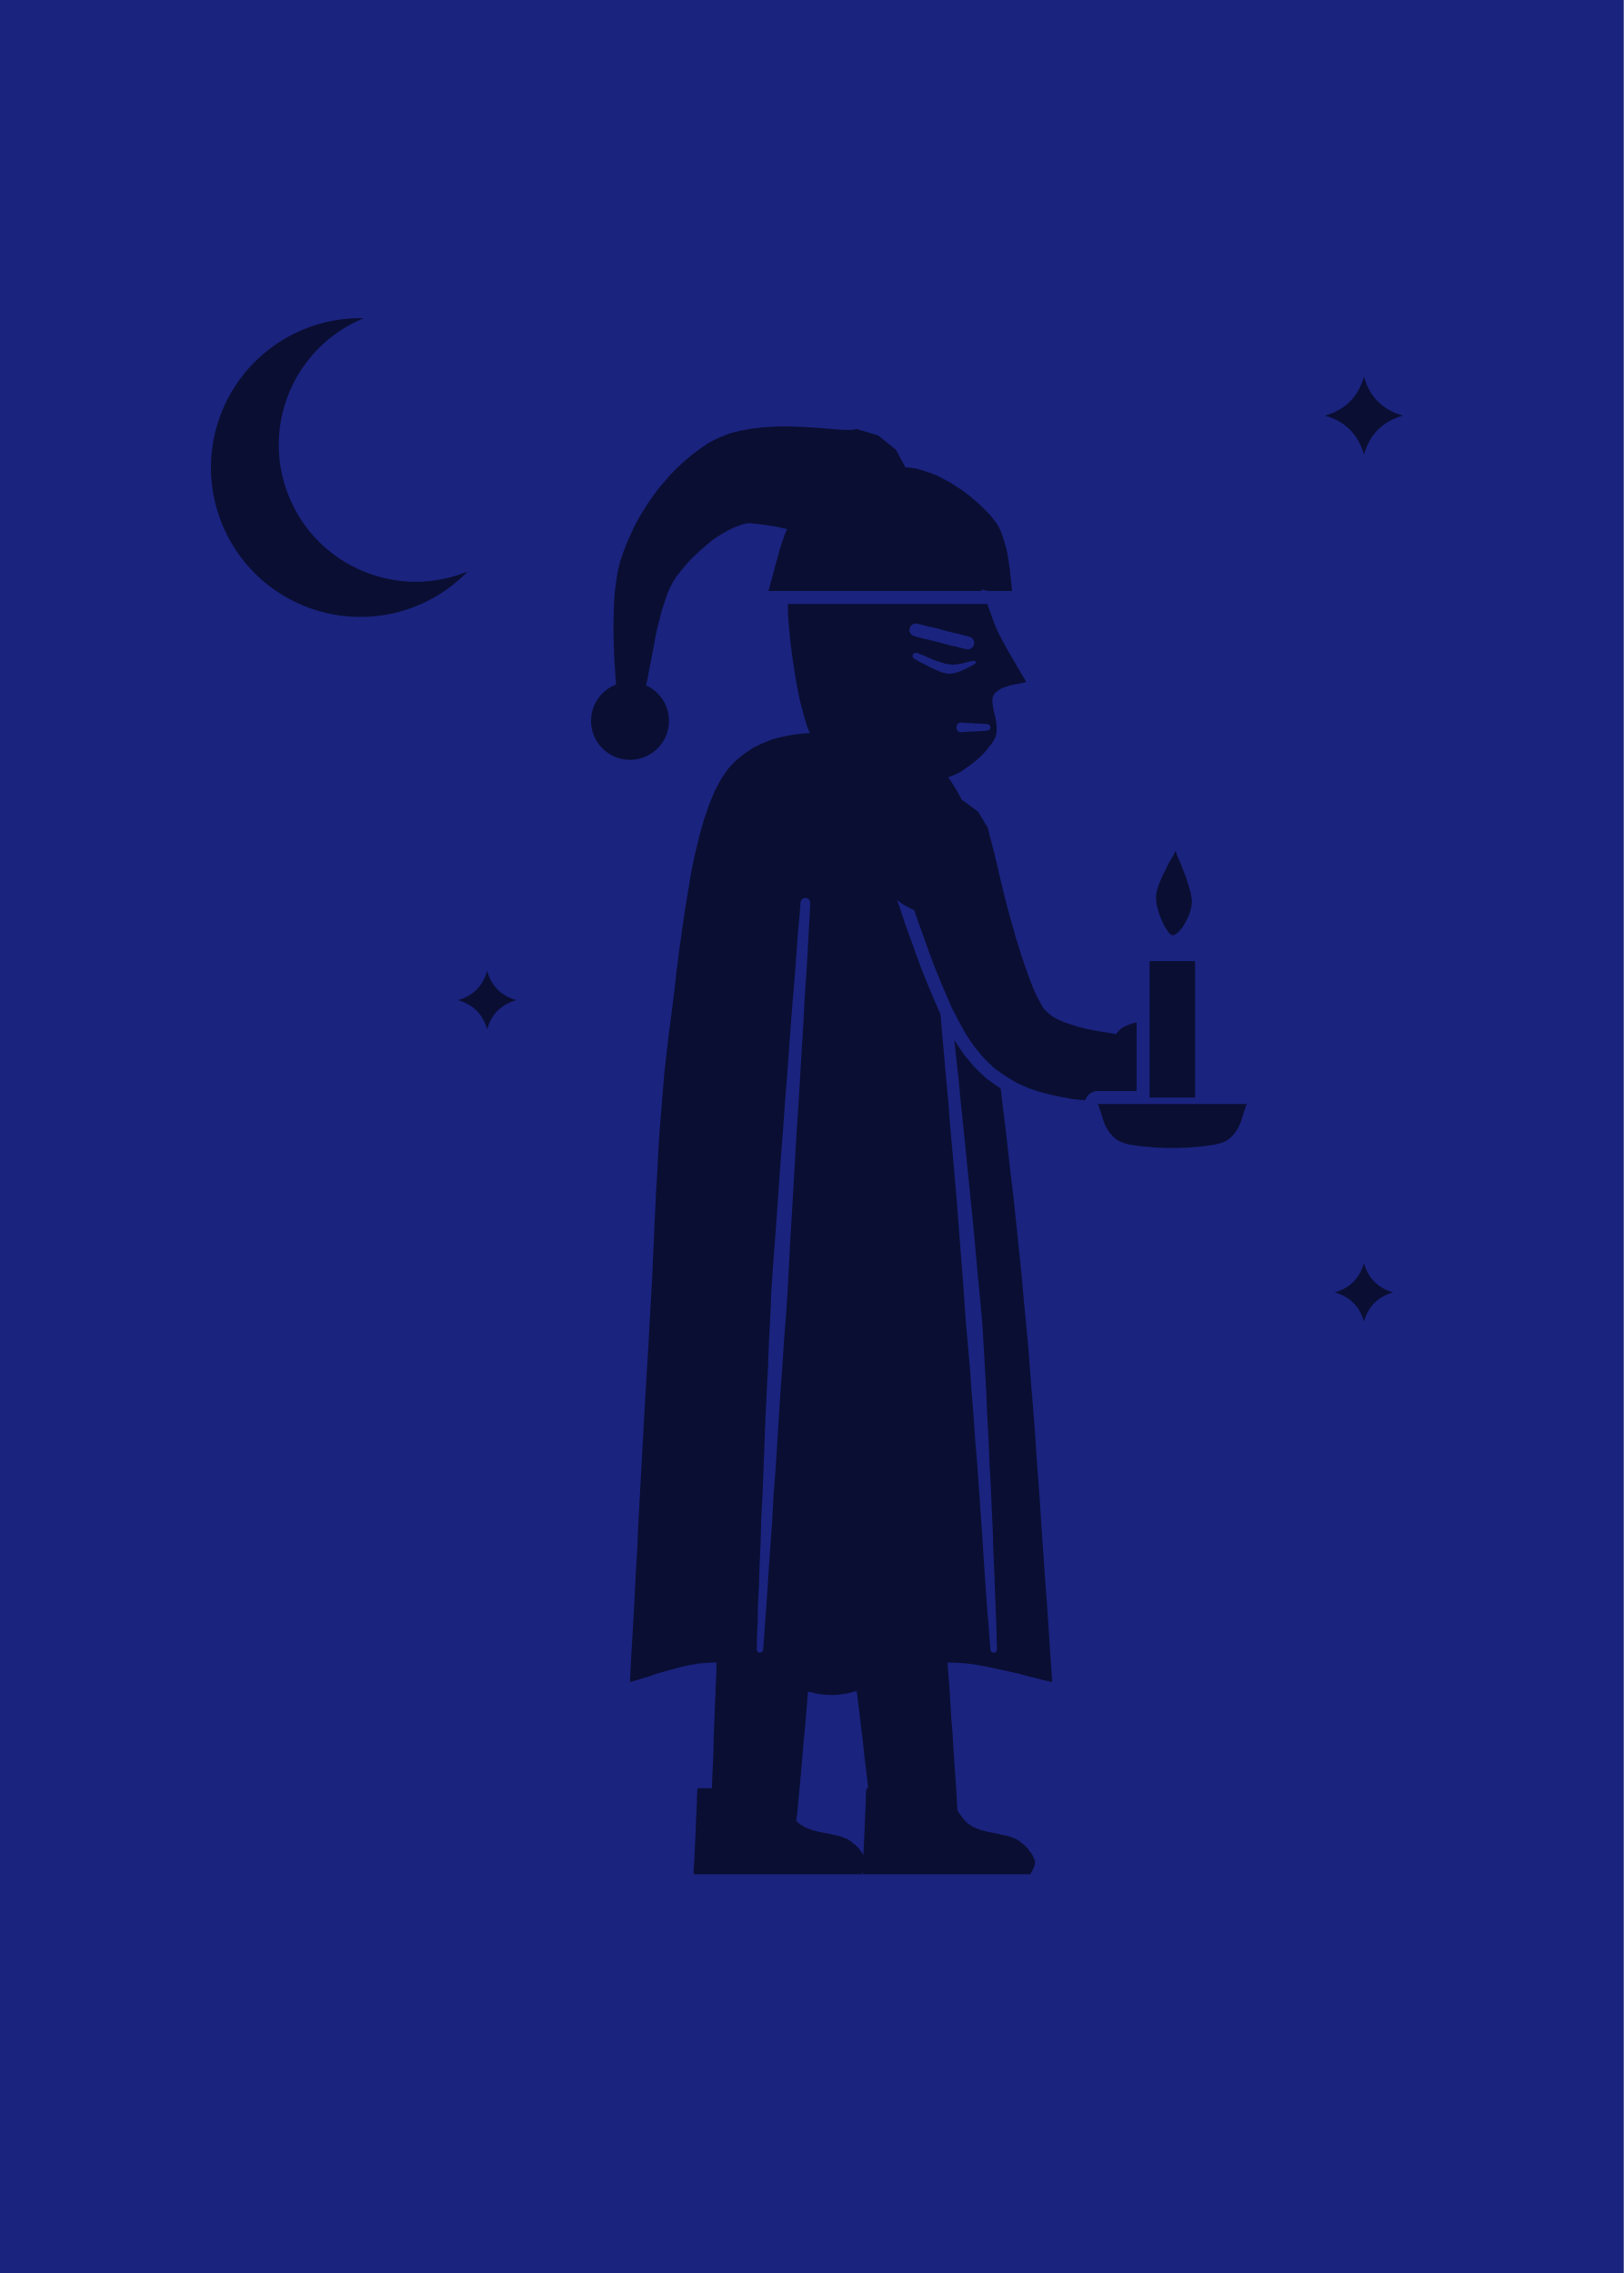
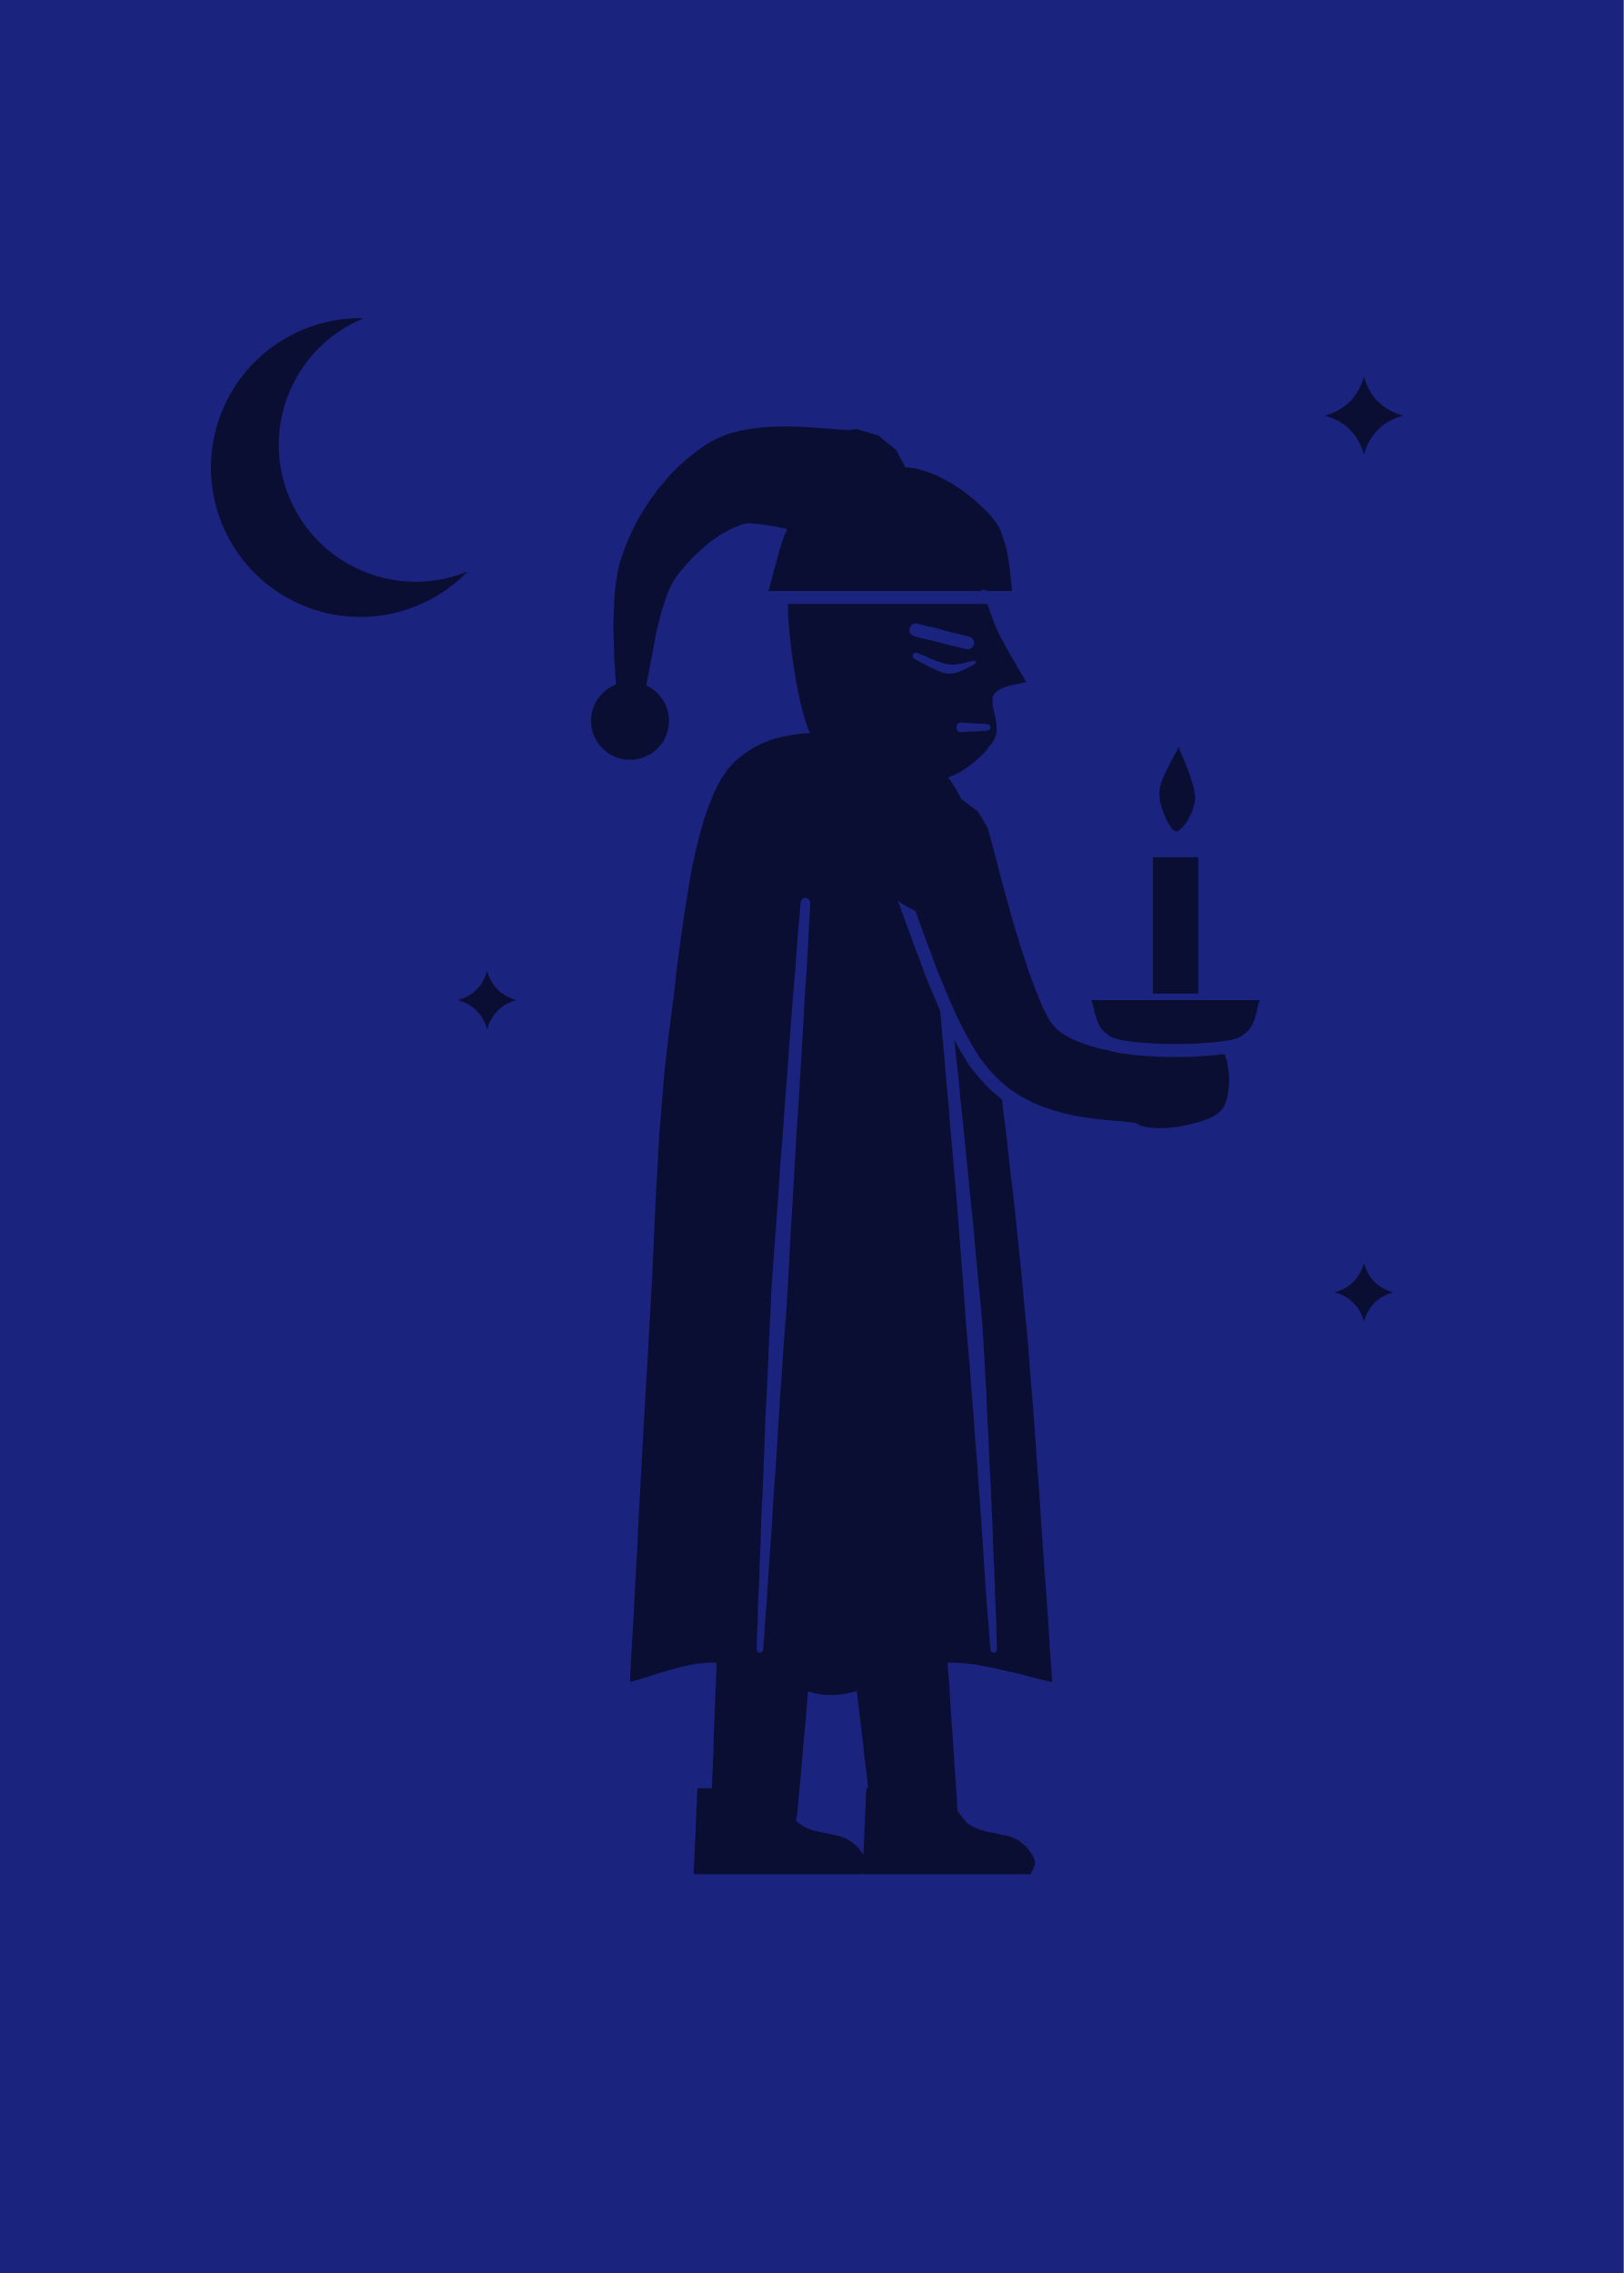
<svg xmlns="http://www.w3.org/2000/svg" viewBox="0 0 500 700">
  <rect width="500" height="700" fill="#1a237e" />
  <g transform="translate(0 -22)">
    <path d="M112 120a46 46 0 1 0 32 78a37 37 0 1 1 -32 -78z" fill="#0a0e32" />
    <path d="M420 138Q422.64 147.36 432 150Q422.64 152.64 420 162Q417.36 152.64 408 150Q417.36 147.36 420 138Z" fill="#0a0e32" />
    <path d="M150 321Q151.98 328.02 159 330Q151.98 331.98 150 339Q148.02 331.98 141 330Q148.02 328.02 150 321Z" fill="#0a0e32" />
    <path d="M420 411Q421.98 418.02 429 420Q421.98 421.98 420 429Q418.02 421.98 411 420Q418.02 418.02 420 411Z" fill="#0a0e32" />
    <path d="M220.2 277.5L219.9 280L219.5 282.9L218.9 286.3L218.3 290.2L217.6 294.5L216.8 299L216 303.9L215.2 308.9L214.4 314L213.6 319.2L212.8 324.4L212.1 329.6L211.4 334.7L210.9 339.6L210.4 344.4L210.1 348.9L209.8 353.3L209.7 357.8L209.6 362.4L209.7 366.9L209.7 371.5L209.9 375.9L210 380.3L210.3 384.6L210.5 388.7L210.7 392.7L211 396.4L211.2 399.8L211.5 403L211.7 405.7L211.9 408.1L212 410.1L212.8 413.9L215 417.1L218.3 419.3L222.1 420L225.9 419.2L229.1 417L231.3 413.7L232 409.9L232.1 407.7L232.2 405.2L232.2 402.3L232.2 399.1L232.2 395.6L232.2 392L232.2 388.1L232.2 384.1L232.3 380L232.4 375.8L232.5 371.5L232.7 367.3L232.9 363.1L233.2 359L233.5 354.9L233.9 351.1L234.5 347.2L235.2 342.9L235.9 338.3L236.8 333.5L237.7 328.6L238.7 323.6L239.7 318.6L240.8 313.6L241.8 308.8L242.9 304.1L243.9 299.6L244.8 295.4L245.7 291.5L246.5 288.1L247.2 285L247.8 282.5L247.7 277L245.5 272L241.6 268.2L236.5 266.2L231 266.3L226 268.5L222.2 272.4Z" fill="#0a0e32" />
    <path d="M210 404L210.8 403.1L211.9 402.3L213.3 401.7L214.9 401.1L216.7 400.7L218.6 400.3L220.5 400.1L222.5 400L224.4 400L226.3 400.2L228 400.4L229.6 400.8L230.9 401.4L232 402L232.9 402.9L233.7 404L234.5 405.5L235.2 407.1L235.8 408.8L236.3 410.7L236.8 412.6L237 414.6L237.2 416.5L237.3 418.3L237.2 420L237 421.6L236.6 422.9L236 424L235.2 424.9L234.1 425.8L232.7 426.6L231.1 427.3L229.3 427.9L227.4 428.4L225.5 428.9L223.5 429.2L221.6 429.4L219.7 429.4L218 429.3L216.4 429.1L215.1 428.6L214 428L213.1 427.1L212.3 425.8L211.5 424.3L210.8 422.5L210.2 420.6L209.7 418.5L209.3 416.4L209 414.2L208.8 412.1L208.7 410.1L208.8 408.2L209 406.5L209.4 405.1Z" fill="#0a0e32" />
    <path d="M221 519.1L221 521.4L220.9 524.5L220.8 528L220.7 532.1L220.6 536.5L220.4 541.2L220.2 546.1L220 551.1L219.8 556.1L219.7 561L219.5 565.7L219.3 570.2L219.2 574.2L219.1 577.8L219 580.8L219 583.2L219.7 588.2L222.3 592.6L226.3 595.7L231.2 597L236.2 596.3L240.6 593.7L243.7 589.7L245 584.8L245.2 582.5L245.6 579.5L245.9 575.9L246.3 571.8L246.7 567.4L247.1 562.7L247.5 557.8L248 552.9L248.4 547.9L248.8 543L249.3 538.3L249.7 533.9L250 529.9L250.4 526.3L250.7 523.3L251 520.9L250.2 515.1L247.2 510.1L242.6 506.5L236.9 505L231.1 505.8L226.1 508.8L222.5 513.4Z" fill="#0a0e32" />
    <path d="M214.8 572.7L215.7 572.7L216.8 572.7L218.2 572.7L219.7 572.7L221.4 572.6L223.2 572.6L225 572.6L226.9 572.7L228.7 572.7L230.6 572.8L232.3 573L233.9 573.2L235.3 573.5L236.6 573.9L237.7 574.3L238.7 574.9L239.5 575.6L240.3 576.3L241 577.1L241.7 578L242.3 578.8L242.9 579.7L243.5 580.6L244.1 581.4L244.7 582.2L245.4 583L246.1 583.6L247 584.2L247.8 584.7L248.8 585.1L249.8 585.5L250.9 585.8L252 586.1L253 586.3L254.1 586.5L255.2 586.7L256.3 587L257.3 587.2L258.3 587.4L259.2 587.7L260 588L260.8 588.3L261.4 588.7L262.1 589.1L262.6 589.6L263.2 590L263.7 590.5L264.1 590.9L264.6 591.4L264.9 591.9L265.3 592.4L265.6 592.8L265.9 593.3L266.1 593.7L266.3 594.2L266.5 594.6L266.6 594.9L266.7 595.3L266.7 595.7L266.6 596.1L266.6 596.5L266.4 596.9L266.3 597.2L266.1 597.6L266 597.9L265.8 598.2L265.6 598.5L265.5 598.7L265.4 599L265.4 599.2L263.1 599.2L260.2 599.2L256.8 599.2L252.8 599.2L248.6 599.2L244.1 599.2L239.5 599.2L234.9 599.2L230.4 599.2L226.1 599.2L222.2 599.2L218.7 599.2L215.8 599.2L213.6 599.2L213.6 598L213.7 596.5L213.8 594.8L213.9 592.7L214 590.6L214.1 588.3L214.2 585.9L214.3 583.6L214.4 581.3L214.5 579.1L214.6 577.1L214.6 575.3L214.7 573.8L214.8 572.7Z" fill="#0a0e32" />
    <path d="M261.1 521.4L261.4 523.7L261.8 526.8L262.3 530.3L262.8 534.4L263.3 538.8L263.9 543.5L264.5 548.3L265.1 553.3L265.7 558.3L266.2 563.2L266.8 567.8L267.3 572.3L267.8 576.3L268.3 579.9L268.7 582.9L269.1 585.2L270.5 590.1L273.7 594L278.2 596.4L283.2 596.9L288.1 595.5L292 592.3L294.4 587.8L294.9 582.8L294.8 580.4L294.7 577.4L294.5 573.8L294.2 569.7L293.9 565.3L293.6 560.6L293.3 555.7L292.9 550.7L292.6 545.7L292.3 540.8L291.9 536.1L291.7 531.6L291.4 527.6L291.2 524L291 521L290.9 518.6L289.3 513L285.6 508.4L280.4 505.7L274.6 505.1L269 506.7L264.4 510.4L261.7 515.6Z" fill="#0a0e32" />
    <path d="M266.8 572.7L267.7 572.7L268.8 572.7L270.2 572.7L271.7 572.7L273.4 572.6L275.2 572.6L277 572.6L278.9 572.7L280.7 572.7L282.6 572.8L284.3 573L285.9 573.2L287.3 573.5L288.6 573.9L289.7 574.3L290.7 574.9L291.5 575.6L292.3 576.3L293 577.1L293.7 578L294.3 578.8L294.9 579.7L295.5 580.6L296.1 581.4L296.7 582.2L297.4 583L298.1 583.6L299 584.2L299.8 584.7L300.8 585.1L301.8 585.5L302.9 585.8L304 586.1L305 586.3L306.1 586.5L307.2 586.7L308.3 587L309.3 587.2L310.3 587.4L311.2 587.7L312 588L312.8 588.3L313.4 588.7L314.1 589.1L314.6 589.6L315.2 590L315.7 590.5L316.1 590.9L316.6 591.4L316.9 591.9L317.3 592.4L317.6 592.8L317.9 593.3L318.1 593.7L318.3 594.2L318.5 594.6L318.6 594.9L318.7 595.3L318.7 595.7L318.6 596.1L318.6 596.5L318.4 596.9L318.3 597.2L318.1 597.6L318 597.9L317.8 598.2L317.6 598.5L317.5 598.7L317.4 599L317.4 599.2L315.1 599.2L312.2 599.2L308.8 599.2L304.8 599.2L300.6 599.2L296.1 599.2L291.5 599.2L286.9 599.2L282.4 599.2L278.1 599.2L274.2 599.2L270.7 599.2L267.8 599.2L265.6 599.2L265.6 598L265.7 596.5L265.8 594.8L265.9 592.7L266 590.6L266.1 588.3L266.2 585.9L266.3 583.6L266.4 581.3L266.5 579.1L266.6 577.1L266.6 575.3L266.7 573.8L266.8 572.7Z" fill="#0a0e32" />
    <path d="M324 540L322.6 539.7L320.9 539.3L319 538.8L316.8 538.3L314.4 537.6L311.8 537L309.1 536.4L306.4 535.8L303.5 535.2L300.7 534.7L297.9 534.3L295.2 534.1L292.5 534L290 534L287.6 534.3L285.1 534.8L282.7 535.4L280.3 536.3L277.9 537.2L275.4 538.2L273 539.3L270.6 540.3L268.1 541.2L265.7 542.1L263.3 542.9L260.9 543.5L258.4 543.9L256 544L253.6 543.9L251.1 543.5L248.6 542.9L246.1 542.1L243.6 541.2L241.1 540.3L238.6 539.3L236.2 538.2L233.7 537.2L231.3 536.3L228.9 535.4L226.5 534.8L224.2 534.3L222 534L219.7 534L217.4 534.1L215.1 534.3L212.7 534.7L210.4 535.2L208.1 535.8L205.9 536.4L203.7 537L201.7 537.6L199.8 538.3L198 538.8L196.5 539.3L195.1 539.7L194 540L194.2 535.5L194.5 529.9L194.9 523.3L195.3 516L195.7 508L196.2 499.5L196.6 490.6L197.1 481.5L197.6 472.3L198.1 463.2L198.6 454.2L199.1 445.6L199.6 437.5L200 430L200.4 422.9L200.8 416L201.1 409.2L201.4 402.5L201.7 395.9L202 389.4L202.4 383L202.7 376.7L203.1 370.4L203.6 364.3L204.1 358.1L204.6 352.1L205.3 346L206 340L206.8 333.9L207.6 327.7L208.3 321.3L209.1 315L210 308.6L210.9 302.4L211.9 296.3L212.9 290.3L214.1 284.6L215.4 279.3L216.8 274.3L218.4 269.7L220.1 265.6L222 262L224.1 258.9L226.5 256.3L229.1 254.2L231.9 252.3L234.8 250.9L237.8 249.7L240.9 248.9L244 248.3L247.2 247.9L250.3 247.7L253.4 247.6L256.4 247.7L259.3 247.8L262 248L264.7 248.3L267.4 248.6L270.1 249.1L272.9 249.7L275.6 250.5L278.3 251.5L280.9 252.6L283.4 254L285.9 255.6L288.2 257.5L290.4 259.7L292.5 262.1L294.3 264.9L296 268L297.5 271.5L298.7 275.4L299.7 279.7L300.6 284.3L301.3 289.1L302 294.3L302.5 299.6L303 305.2L303.4 310.8L303.8 316.6L304.3 322.4L304.8 328.3L305.3 334.2L306 340L306.7 345.8L307.4 351.7L308.2 357.7L308.9 363.8L309.7 370L310.4 376.3L311.1 382.6L311.9 389.1L312.6 395.6L313.3 402.3L314 409.1L314.7 415.9L315.3 422.9L316 430L316.7 437.5L317.3 445.6L318 454.2L318.7 463.2L319.3 472.3L320 481.5L320.6 490.6L321.2 499.5L321.8 508L322.4 516L322.9 523.3L323.3 529.9L323.7 535.5L324 540Z" fill="#0a0e32" />
    <path d="M250.2 244.4L250.3 245.1L250.3 246.1L250.4 247.2L250.6 248.5L250.7 249.9L250.9 251.4L251.1 253L251.3 254.5L251.4 256.1L251.6 257.7L251.8 259.2L251.9 260.6L252.1 261.9L252.2 263L252.2 264L252.3 264.7L254.4 269.8L258.2 273.6L263.3 275.7L268.7 275.7L273.8 273.6L277.6 269.8L279.7 264.7L279.7 259.3L279.5 258.5L279.1 257.6L278.8 256.5L278.4 255.3L278 253.9L277.6 252.5L277.2 251L276.7 249.5L276.3 247.9L275.9 246.4L275.5 245L275.1 243.6L274.7 242.4L274.3 241.3L274 240.4L273.8 239.6L272 235.3L268.7 232L264.3 230.2L259.6 230.2L255.3 232L252 235.3L250.2 239.7Z" fill="#0a0e32" />
    <path d="M316 232L315.6 232.1L315 232.3L314.3 232.4L313.6 232.6L312.8 232.7L311.9 232.9L311 233.1L310.1 233.4L309.2 233.7L308.4 234L307.7 234.4L307 234.9L306.4 235.4L306 236L305.7 236.7L305.6 237.5L305.6 238.4L305.7 239.3L305.9 240.3L306.1 241.4L306.4 242.5L306.6 243.6L306.8 244.7L306.9 245.9L306.9 247L306.8 248L306.5 249L306 250L305.4 251L304.6 251.9L303.8 253L302.9 254L301.9 255L300.8 256L299.6 257L298.4 257.9L297.1 258.8L295.8 259.7L294.4 260.4L293 261L291.5 261.6L290 262L288.4 262.3L286.7 262.6L284.9 262.8L283 262.9L281 262.9L279 262.9L277 262.8L275 262.6L273 262.3L271 262L269.1 261.6L267.3 261.1L265.6 260.6L264 260L262.5 259.4L261.1 258.7L259.7 258.1L258.3 257.4L257.1 256.6L255.8 255.8L254.6 254.9L253.5 253.8L252.4 252.6L251.4 251.3L250.5 249.8L249.6 248.1L248.7 246.2L248 244L247.3 241.5L246.5 238.5L245.8 235.2L245.1 231.6L244.5 227.7L243.9 223.8L243.4 219.8L243 215.7L242.7 211.8L242.6 208L242.7 204.5L242.9 201.2L243.3 198.4L244 196L244.9 194L246.1 192.2L247.6 190.7L249.2 189.3L251.1 188.2L253 187.2L255.1 186.4L257.3 185.7L259.5 185.2L261.7 184.8L263.9 184.5L266 184.2L268.1 184.1L270 184L271.9 184L273.8 184.2L275.8 184.4L277.8 184.8L279.9 185.4L281.9 186L283.9 186.8L285.8 187.6L287.7 188.5L289.6 189.5L291.4 190.5L293 191.6L294.6 192.8L296 194L297.3 195.3L298.5 196.8L299.6 198.4L300.6 200.1L301.5 201.9L302.3 203.8L303.1 205.8L303.9 207.7L304.6 209.6L305.3 211.5L305.9 213.3L306.6 215L307.3 216.6L308 218L308.7 219.3L309.4 220.6L310.1 221.9L310.8 223.1L311.5 224.3L312.1 225.4L312.8 226.5L313.3 227.5L313.9 228.4L314.4 229.3L314.9 230.1L315.3 230.8L315.7 231.5L316 232Z" fill="#0a0e32" />
    <path d="M236 206L236.4 204.7L236.9 203.1L237.4 201.2L238 199L238.6 196.7L239.3 194.2L240 191.6L240.8 189L241.7 186.5L242.8 184L243.9 181.6L245.1 179.5L246.5 177.6L248 176L249.7 174.6L251.6 173.3L253.6 172.1L255.9 170.9L258.2 169.9L260.6 169L263.1 168.1L265.7 167.4L268.2 166.8L270.7 166.4L273.2 166.1L275.6 165.9L277.9 165.9L280 166L282.1 166.3L284.2 166.9L286.3 167.6L288.4 168.4L290.5 169.5L292.6 170.6L294.6 171.9L296.6 173.2L298.4 174.6L300.2 176.1L301.9 177.6L303.4 179.1L304.8 180.5L306 182L307.1 183.5L308 185.2L308.7 187L309.3 189L309.9 191L310.3 193L310.6 195L310.9 197L311.1 198.9L311.3 200.7L311.5 202.3L311.6 203.8L311.8 205L312 206L310.4 205.6L308.3 205.1L306 204.5L303.4 203.8L300.5 203.1L297.4 202.3L294.3 201.5L291 200.7L287.6 200L284.3 199.4L281 198.8L277.9 198.4L274.8 198.1L272 198L269.2 198.1L266.3 198.4L263.4 198.8L260.4 199.4L257.4 200L254.4 200.7L251.5 201.5L248.7 202.3L246 203.1L243.5 203.8L241.3 204.5L239.2 205.1L237.5 205.6L236 206Z" fill="#0a0e32" />
    <path d="M263.7 154.1L262.9 154.3L261.9 154.4L260.3 154.4L258.3 154.3L256 154.1L253.5 153.9L250.7 153.7L247.8 153.5L244.7 153.4L241.6 153.3L238.3 153.4L235 153.6L231.6 154L228.1 154.6L224.6 155.5L221.1 156.9L218.2 158.4L215.7 160.1L213.3 161.9L211 163.8L208.8 165.8L206.7 167.9L204.8 170.1L202.9 172.3L201.2 174.6L199.5 177L198 179.4L196.5 181.9L195.2 184.4L194 187L192.9 189.5L191.9 192.2L190.9 195.1L190.2 198.2L189.7 201.3L189.3 204.5L189.1 207.6L189 210.8L188.9 213.9L188.9 217L189 220L189.1 222.9L189.2 225.6L189.4 228.2L189.5 230.5L189.7 232.5L189.9 234.1L190 235.5L190.1 237.1L190.9 238.5L192 239.5L193.5 240L195.1 239.9L196.5 239.1L197.5 238L198 236.5L198.5 235L198.9 233.2L199.4 231.1L199.8 228.8L200.3 226.3L200.8 223.7L201.3 221L201.8 218.2L202.4 215.4L203.1 212.7L203.8 210L204.6 207.5L205.4 205.1L206.3 203L207.2 201.3L208.1 199.8L209.2 198.4L210.5 196.8L211.8 195.3L213.2 193.8L214.7 192.4L216.2 191L217.7 189.7L219.3 188.4L220.9 187.3L222.5 186.3L224.1 185.4L225.7 184.6L227.2 184L228.6 183.5L229.9 183.2L230.9 183.1L231.5 183.2L232.4 183.3L233.7 183.4L235.3 183.6L237.1 183.9L239.1 184.2L241.3 184.7L243.5 185.2L245.7 185.8L247.9 186.4L250.1 187.1L252.3 187.7L254.4 188.3L256.4 188.9L258.6 189.5L260.3 189.9L267.3 189.2L273.5 185.9L277.9 180.4L279.9 173.7L279.2 166.7L275.9 160.5L270.4 156.1Z" fill="#0a0e32" />
    <path d="M194 244m-12 0a12 12 0 1 0 24 0a12 12 0 1 0 -24 0z" fill="#0a0e32" />
    <path d="M281.5 217.9L282.1 218.1L282.9 218.3L283.8 218.5L284.8 218.8L285.9 219L287 219.3L288.3 219.6L289.5 219.9L290.8 220.3L292 220.6L293.2 220.9L294.3 221.1L295.3 221.4L296.2 221.6L296.9 221.8L297.5 221.9L298.3 222L299 221.7L299.6 221.2L299.9 220.5L300 219.7L299.7 219L299.2 218.4L298.5 218.1L297.9 217.9L297.1 217.7L296.2 217.5L295.2 217.2L294.1 217L293 216.7L291.7 216.4L290.5 216.1L289.2 215.7L288 215.4L286.8 215.1L285.7 214.9L284.7 214.6L283.8 214.4L283.1 214.2L282.5 214.1L281.7 214L281 214.3L280.4 214.8L280.1 215.5L280 216.3L280.3 217L280.8 217.6Z" fill="#1a237e" />
    <path d="M281.6 224.9L281.9 225.1L282.3 225.3L282.8 225.6L283.4 225.9L283.9 226.2L284.6 226.5L285.3 226.9L286 227.3L286.7 227.6L287.5 228L288.2 228.3L288.9 228.6L289.7 228.9L290.4 229.2L291.1 229.3L291.8 229.5L292.5 229.5L293.2 229.4L293.9 229.3L294.6 229.1L295.2 228.9L295.8 228.7L296.4 228.4L296.9 228.2L297.5 227.9L298 227.7L298.5 227.4L298.9 227.2L299.3 227L299.6 226.8L299.9 226.6L300.1 226.5L300.3 226.4L300.4 226.2L300.5 226.1L300.5 225.9L300.4 225.7L300.2 225.6L300.1 225.5L299.9 225.5L299.6 225.5L299.2 225.6L298.8 225.7L298.3 225.8L297.9 225.9L297.4 226L296.8 226.2L296.3 226.3L295.8 226.4L295.2 226.5L294.6 226.6L294.1 226.6L293.6 226.7L293.1 226.7L292.6 226.6L292.2 226.5L291.7 226.5L291.1 226.4L290.5 226.2L289.9 226L289.2 225.8L288.5 225.6L287.7 225.3L287 225L286.3 224.7L285.6 224.4L285 224.1L284.3 223.8L283.8 223.6L283.2 223.4L282.8 223.2L282.4 223.1L282 223L281.6 223.1L281.3 223.3L281.1 223.6L281 224L281.1 224.4L281.3 224.7Z" fill="#1a237e" />
    <path d="M296 247.5L296.3 247.5L296.7 247.4L297.1 247.4L297.6 247.4L298.2 247.3L298.8 247.3L299.4 247.3L300 247.3L300.6 247.2L301.2 247.2L301.8 247.2L302.4 247.1L302.9 247.1L303.3 247.1L303.7 247L304 247L304.4 246.9L304.7 246.7L304.9 246.4L305 246L304.9 245.6L304.7 245.3L304.4 245.1L304 245L303.7 245L303.3 244.9L302.9 244.9L302.4 244.9L301.8 244.8L301.2 244.8L300.6 244.8L300 244.8L299.4 244.7L298.8 244.7L298.2 244.7L297.6 244.6L297.1 244.6L296.7 244.6L296.3 244.5L296 244.5L295.4 244.6L294.9 244.9L294.6 245.4L294.5 246L294.6 246.6L294.9 247.1L295.4 247.4Z" fill="#1a237e" />
    <path d="M236 208L238.8 208L242.4 208L246.6 208L251.4 208L256.7 208L262.3 208L268.1 208L274 208L279.9 208L285.7 208L291.3 208L296.6 208L301.4 208L305.6 208L309.2 208L312 208L312.8 207.8L313.4 207.4L313.8 206.8L314 206L313.8 205.2L313.4 204.6L312.8 204.2L312 204L309.2 204L305.6 204L301.4 204L296.6 204L291.3 204L285.7 204L279.9 204L274 204L268.1 204L262.3 204L256.7 204L251.4 204L246.6 204L242.4 204L238.8 204L236 204L235.2 204.2L234.6 204.6L234.2 205.2L234 206L234.2 206.8L234.6 207.4L235.2 207.8Z" fill="#1a237e" />
    <path d="M246.5 299.9L246.2 304.1L245.7 309.2L245.3 315.1L244.8 321.7L244.2 328.8L243.6 336.5L243 344.6L242.4 353L241.7 361.6L241.1 370.3L240.4 379.1L239.8 387.7L239.2 396.3L238.6 404.5L238 412.4L237.5 419.8L237.2 427.2L236.8 434.8L236.5 442.7L236.1 450.7L235.7 458.7L235.4 466.7L235.1 474.6L234.8 482.4L234.4 489.9L234.2 497.2L233.9 504L233.7 510.4L233.4 516.3L233.3 521.5L233.1 526.1L233 529.9L233.1 530.3L233.3 530.7L233.6 530.9L233.9 531L234.3 530.9L234.7 530.7L234.9 530.4L235 530.1L235.3 526.2L235.6 521.6L236 516.4L236.4 510.5L236.8 504.2L237.3 497.3L237.8 490.1L238.2 482.6L238.8 474.8L239.3 466.9L239.8 458.9L240.3 450.9L240.9 442.9L241.4 435.1L242 427.5L242.5 420.2L242.9 412.7L243.3 404.8L243.8 396.6L244.3 388L244.8 379.4L245.3 370.6L245.9 361.9L246.4 353.3L246.9 344.9L247.4 336.8L247.8 329.1L248.3 321.9L248.7 315.3L249 309.4L249.3 304.3L249.5 300.1L249.4 299.5L249.1 299L248.7 298.7L248.1 298.5L247.5 298.6L247 298.9L246.7 299.3Z" fill="#1a237e" />
    <path d="M288.5 320.1L288.8 324L289.2 328.7L289.6 334.1L290.1 340.2L290.7 346.8L291.3 353.8L292 361.2L292.6 368.9L293.3 376.8L294 384.8L294.7 392.9L295.3 400.8L295.9 408.6L296.5 416.2L297 423.4L297.5 430.2L298.1 436.9L298.7 443.8L299.2 450.9L299.8 458.2L300.3 465.5L300.9 472.7L301.4 479.9L301.9 487L302.4 493.8L302.8 500.3L303.2 506.6L303.6 512.3L304 517.7L304.4 522.4L304.7 526.6L305 530.1L305.1 530.4L305.3 530.7L305.7 530.9L306.1 531L306.4 530.9L306.7 530.7L306.9 530.3L307 529.9L306.9 526.5L306.8 522.3L306.6 517.5L306.4 512.2L306.2 506.4L305.9 500.2L305.7 493.6L305.4 486.8L305.1 479.7L304.7 472.5L304.4 465.2L304 457.9L303.7 450.7L303.3 443.5L302.9 436.5L302.5 429.8L301.9 423L301.2 415.8L300.5 408.2L299.8 400.4L299 392.5L298.2 384.5L297.4 376.5L296.6 368.6L295.8 360.9L295.1 353.5L294.3 346.4L293.6 339.8L293 333.8L292.4 328.4L291.9 323.7L291.5 319.9L291.3 319.3L291 318.8L290.4 318.6L289.9 318.5L289.3 318.7L288.8 319L288.6 319.6Z" fill="#1a237e" />
-     <mask id="root2" maskUnits="userSpaceOnUse" x="-100" y="-100" width="700" height="900">
+     <mask id="root1" maskUnits="userSpaceOnUse" x="-100" y="-100" width="700" height="900">
      <rect x="-100" y="-100" width="700" height="900" fill="#fff" />
      <circle cx="290" cy="282" r="22" fill="#000" />
    </mask>
-     <g mask="url(#root2)">
-       <path d="M275.8 287L276.7 288.8L277.6 291.1L278.7 294L279.9 297.5L281.2 301.3L282.6 305.5L284.2 309.9L285.8 314.4L287.5 319L289.3 323.5L291.2 328L293.1 332.4L295.3 336.6L297.5 340.6L300 344.3L302.9 347.8L306.1 350.9L309.6 353.4L313.1 355.5L316.7 357.1L320.3 358.3L323.8 359.2L327.2 359.9L330.5 360.5L333.6 360.8L336.6 361.1L339.3 361.2L341.7 361.4L343.8 361.5L345.5 361.5L346.6 361.6L347.6 361.7L351.5 361.9L355.2 360.6L358.1 357.9L359.7 354.4L359.9 350.5L358.6 346.8L355.9 343.9L352.4 342.3L350.6 341.7L348.4 341.2L346.2 340.8L343.9 340.5L341.5 340.1L339.1 339.7L336.7 339.3L334.3 338.8L331.9 338.2L329.7 337.5L327.7 336.8L325.8 336L324.2 335.1L322.9 334.1L321.9 333.2L321.1 332.2L320.3 330.7L319.1 328.5L317.9 325.7L316.6 322.3L315.3 318.6L314 314.6L312.7 310.4L311.5 306.1L310.3 301.8L309.2 297.5L308.2 293.4L307.3 289.5L306.4 285.8L305.6 282.5L304.8 279.5L304.2 277L301.2 272L296.5 268.5L290.8 267L285 267.8L280 270.8L276.5 275.5L275 281.2Z" fill="#1a237e" stroke="#1a237e" stroke-width="8" stroke-linejoin="round" />
-       <path d="M344 340L344.8 339.1L345.9 338.3L347.3 337.7L348.9 337.1L350.7 336.7L352.6 336.3L354.5 336.1L356.5 336L358.4 336L360.3 336.2L362 336.4L363.6 336.8L364.9 337.4L366 338L366.9 338.9L367.7 340L368.5 341.5L369.2 343.1L369.8 344.8L370.3 346.7L370.8 348.6L371 350.6L371.2 352.5L371.3 354.3L371.2 356L371 357.6L370.6 358.9L370 360L369.2 360.9L368.1 361.8L366.7 362.6L365.1 363.3L363.3 363.9L361.4 364.4L359.5 364.9L357.5 365.2L355.6 365.4L353.7 365.4L352 365.3L350.4 365.1L349.1 364.6L348 364L347.1 363.1L346.3 361.8L345.5 360.3L344.8 358.5L344.2 356.6L343.7 354.5L343.3 352.4L343 350.2L342.8 348.1L342.7 346.1L342.8 344.2L343 342.5L343.4 341.1Z" fill="#1a237e" stroke="#1a237e" stroke-width="8" stroke-linejoin="round" />
+     <g mask="url(#root1)">
+       <path d="M275.9 287.1L276.8 289.1L277.9 291.6L279.1 294.8L280.4 298.5L281.9 302.6L283.5 307L285.2 311.7L287 316.4L288.8 321.3L290.8 326.1L292.8 330.9L294.9 335.5L297.1 339.9L299.4 344L301.8 347.9L304.6 351.4L307.6 354.6L310.9 357.4L314.3 359.6L317.7 361.4L321.2 362.9L324.6 364L327.8 364.9L331 365.6L334 366.1L336.8 366.5L339.4 366.8L341.7 367L343.6 367.2L345.2 367.3L346.1 367.4L347 367.5L350.9 368L354.6 366.9L357.7 364.4L359.5 361L360 357.1L358.9 353.4L356.4 350.3L353 348.5L351.3 347.8L349.1 347.2L347 346.7L344.8 346.2L342.6 345.8L340.4 345.3L338.2 344.8L336 344.2L333.9 343.5L331.8 342.7L330 341.9L328.3 341L326.7 340L325.4 338.9L324.4 337.8L323.4 336.6L322.4 334.8L321.1 332.2L319.8 329.1L318.3 325.4L316.8 321.3L315.4 317L313.9 312.4L312.5 307.8L311.2 303.2L309.9 298.6L308.7 294.2L307.6 290L306.6 286.1L305.7 282.6L304.8 279.4L304.1 276.9L301.1 271.9L296.4 268.4L290.7 267L284.9 267.9L279.9 270.9L276.4 275.6L275 281.3Z" fill="#1a237e" stroke="#1a237e" stroke-width="8" stroke-linejoin="round" />
+       <path d="M346 344L347.1 343.1L348.5 342.3L350.4 341.7L352.4 341.1L354.7 340.7L357.1 340.3L359.6 340.1L362.1 340L364.6 340L367 340.2L369.1 340.4L371.1 340.8L372.7 341.4L374 342L375 342.9L375.9 344L376.7 345.5L377.3 347.1L377.8 348.8L378.1 350.7L378.4 352.6L378.5 354.6L378.4 356.5L378.2 358.3L377.9 360L377.4 361.6L376.8 362.9L376 364L375 364.9L373.6 365.8L371.9 366.6L370 367.3L367.9 367.9L365.7 368.4L363.4 368.9L361.1 369.2L358.8 369.4L356.6 369.4L354.6 369.3L352.8 369.1L351.2 368.6L350 368L349 367.1L348 365.8L347.1 364.3L346.3 362.5L345.6 360.6L345.1 358.5L344.6 356.4L344.3 354.2L344.2 352.1L344.2 350.1L344.3 348.2L344.7 346.5L345.2 345.1Z" fill="#1a237e" stroke="#1a237e" stroke-width="8" stroke-linejoin="round" />
    </g>
-     <path d="M275.8 287L276.7 288.8L277.6 291.1L278.7 294L279.9 297.5L281.2 301.3L282.6 305.5L284.2 309.9L285.8 314.4L287.5 319L289.3 323.5L291.2 328L293.1 332.4L295.3 336.6L297.5 340.6L300 344.3L302.9 347.8L306.1 350.9L309.6 353.4L313.1 355.5L316.7 357.1L320.3 358.3L323.8 359.2L327.2 359.9L330.5 360.5L333.6 360.8L336.6 361.1L339.3 361.2L341.7 361.4L343.8 361.5L345.5 361.5L346.6 361.6L347.6 361.7L351.5 361.9L355.2 360.6L358.1 357.9L359.7 354.4L359.9 350.5L358.6 346.8L355.9 343.9L352.4 342.3L350.6 341.7L348.4 341.2L346.2 340.8L343.9 340.5L341.5 340.1L339.1 339.7L336.7 339.3L334.3 338.8L331.9 338.2L329.7 337.5L327.7 336.8L325.8 336L324.2 335.1L322.9 334.1L321.9 333.2L321.1 332.2L320.3 330.7L319.1 328.5L317.9 325.7L316.6 322.3L315.3 318.6L314 314.6L312.7 310.4L311.5 306.1L310.3 301.8L309.2 297.5L308.2 293.4L307.3 289.5L306.4 285.8L305.6 282.5L304.8 279.5L304.2 277L301.2 272L296.5 268.5L290.8 267L285 267.8L280 270.8L276.5 275.5L275 281.2Z" fill="#0a0e32" />
-     <path d="M344 340L344.8 339.1L345.9 338.3L347.3 337.7L348.9 337.1L350.7 336.7L352.6 336.3L354.5 336.1L356.5 336L358.4 336L360.3 336.2L362 336.4L363.6 336.8L364.9 337.4L366 338L366.9 338.9L367.7 340L368.5 341.5L369.2 343.1L369.8 344.8L370.3 346.7L370.8 348.6L371 350.6L371.2 352.5L371.3 354.3L371.2 356L371 357.6L370.6 358.9L370 360L369.2 360.9L368.1 361.8L366.7 362.6L365.1 363.3L363.3 363.9L361.4 364.4L359.5 364.9L357.5 365.2L355.6 365.4L353.7 365.4L352 365.3L350.4 365.1L349.1 364.6L348 364L347.1 363.1L346.3 361.8L345.5 360.3L344.8 358.5L344.2 356.6L343.7 354.5L343.3 352.4L343 350.2L342.8 348.1L342.7 346.1L342.8 344.2L343 342.5L343.4 341.1Z" fill="#0a0e32" />
-     <path d="M338 362L340 362L342.6 362L345.6 362L349.1 362L352.9 362L356.9 362L361 362L365.1 362L369.1 362L372.9 362L376.4 362L379.4 362L382 362L384 362L383.7 362.5L383.5 363.2L383.2 364L382.9 364.9L382.6 365.9L382.3 366.9L381.9 368L381.4 369.1L380.8 370.1L380.1 371.1L379.3 372L378.4 372.8L377.3 373.5L376 374L374.5 374.4L372.7 374.7L370.6 375L368.4 375.2L366 375.4L363.5 375.5L361 375.5L358.5 375.5L356 375.4L353.6 375.2L351.4 375L349.3 374.7L347.5 374.4L346 374L344.7 373.5L343.6 372.8L342.7 372L341.9 371.1L341.2 370.1L340.6 369.1L340.1 368L339.7 366.9L339.4 365.9L339.1 364.9L338.8 364L338.5 363.2L338.3 362.5L338 362Z" fill="#1a237e" stroke="#1a237e" stroke-width="8" stroke-linejoin="round" />
-     <path d="M368 360L368 358.5L368 356.5L368 354.1L368 351.5L368 348.6L368 345.5L368 342.3L368 339L368 335.7L368 332.5L368 329.4L368 326.5L368 323.9L368 321.5L368 319.5L368 318L354 318L354 319.5L354 321.5L354 323.9L354 326.5L354 329.4L354 332.5L354 335.7L354 339L354 342.3L354 345.5L354 348.6L354 351.5L354 354.1L354 356.5L354 358.5L354 360Z" fill="#1a237e" stroke="#1a237e" stroke-width="8" stroke-linejoin="round" />
-     <path d="M362 284L361.7 284.6L361.4 285.3L360.9 286.1L360.4 287L359.8 288L359.3 289.1L358.7 290.3L358.1 291.4L357.6 292.6L357.1 293.7L356.7 294.9L356.3 296L356.1 297L356 298L356 299L356.1 300L356.3 301.1L356.6 302.2L356.9 303.3L357.3 304.4L357.8 305.5L358.2 306.5L358.7 307.4L359.2 308.2L359.7 308.9L360.1 309.5L360.6 309.8L361 310L361.4 310L361.9 309.8L362.4 309.4L363 308.9L363.5 308.3L364.1 307.6L364.6 306.8L365.1 305.9L365.6 304.9L366.1 303.9L366.4 302.9L366.7 301.9L366.9 301L367 300L367 299L366.8 297.9L366.6 296.7L366.2 295.4L365.8 294.1L365.4 292.7L364.9 291.4L364.4 290.1L363.9 288.8L363.4 287.6L362.9 286.5L362.5 285.5L362.2 284.7L362 284Z" fill="#1a237e" stroke="#1a237e" stroke-width="8" stroke-linejoin="round" />
-     <path d="M338 362L340 362L342.6 362L345.6 362L349.1 362L352.9 362L356.9 362L361 362L365.1 362L369.1 362L372.9 362L376.4 362L379.4 362L382 362L384 362L383.7 362.5L383.5 363.2L383.2 364L382.9 364.9L382.6 365.9L382.3 366.9L381.9 368L381.4 369.1L380.8 370.1L380.1 371.1L379.3 372L378.4 372.8L377.3 373.5L376 374L374.5 374.4L372.7 374.7L370.6 375L368.4 375.2L366 375.4L363.5 375.5L361 375.5L358.5 375.5L356 375.4L353.6 375.2L351.4 375L349.3 374.7L347.5 374.4L346 374L344.7 373.5L343.6 372.8L342.7 372L341.9 371.1L341.2 370.1L340.6 369.1L340.1 368L339.7 366.9L339.4 365.9L339.1 364.9L338.8 364L338.5 363.2L338.3 362.5L338 362Z" fill="#0a0e32" />
-     <path d="M368 360L368 358.5L368 356.5L368 354.1L368 351.5L368 348.6L368 345.5L368 342.3L368 339L368 335.7L368 332.5L368 329.4L368 326.5L368 323.9L368 321.5L368 319.5L368 318L354 318L354 319.5L354 321.5L354 323.9L354 326.5L354 329.4L354 332.5L354 335.7L354 339L354 342.3L354 345.5L354 348.6L354 351.5L354 354.1L354 356.5L354 358.5L354 360Z" fill="#0a0e32" />
-     <path d="M362 284L361.7 284.6L361.4 285.3L360.9 286.1L360.4 287L359.8 288L359.3 289.1L358.7 290.3L358.1 291.4L357.6 292.6L357.1 293.7L356.7 294.9L356.3 296L356.1 297L356 298L356 299L356.1 300L356.3 301.1L356.6 302.2L356.9 303.3L357.3 304.4L357.8 305.5L358.2 306.5L358.7 307.4L359.2 308.2L359.7 308.9L360.1 309.5L360.6 309.8L361 310L361.4 310L361.9 309.8L362.4 309.4L363 308.9L363.5 308.3L364.1 307.6L364.6 306.8L365.1 305.9L365.6 304.9L366.1 303.9L366.4 302.9L366.7 301.9L366.9 301L367 300L367 299L366.8 297.9L366.6 296.7L366.2 295.4L365.8 294.1L365.4 292.7L364.9 291.4L364.4 290.1L363.9 288.8L363.4 287.6L362.9 286.5L362.5 285.5L362.2 284.7L362 284Z" fill="#0a0e32" />
+     <path d="M275.9 287.1L276.8 289.1L277.9 291.6L279.1 294.8L280.4 298.5L281.9 302.6L283.5 307L285.2 311.7L287 316.4L288.8 321.3L290.8 326.1L292.8 330.9L294.9 335.5L297.1 339.9L299.4 344L301.8 347.9L304.6 351.4L307.6 354.6L310.9 357.4L314.3 359.6L317.7 361.4L321.2 362.9L324.6 364L327.8 364.9L331 365.6L334 366.1L336.8 366.5L339.4 366.8L341.7 367L343.6 367.2L345.2 367.3L346.1 367.4L347 367.5L350.9 368L354.6 366.9L357.7 364.4L359.5 361L360 357.1L358.9 353.4L356.4 350.3L353 348.5L351.3 347.8L349.1 347.2L347 346.7L344.8 346.2L342.6 345.8L340.4 345.3L338.2 344.8L336 344.2L333.9 343.5L331.8 342.7L330 341.9L328.3 341L326.7 340L325.4 338.9L324.4 337.8L323.4 336.6L322.4 334.8L321.1 332.2L319.8 329.1L318.3 325.4L316.8 321.3L315.4 317L313.9 312.4L312.5 307.8L311.2 303.2L309.9 298.6L308.7 294.2L307.6 290L306.6 286.1L305.7 282.6L304.8 279.4L304.1 276.9L301.1 271.9L296.4 268.4L290.7 267L284.9 267.9L279.9 270.9L276.4 275.6L275 281.3Z" fill="#0a0e32" />
+     <path d="M346 344L347.1 343.1L348.5 342.3L350.4 341.7L352.4 341.1L354.7 340.7L357.1 340.3L359.6 340.1L362.1 340L364.6 340L367 340.2L369.1 340.4L371.1 340.8L372.7 341.4L374 342L375 342.9L375.9 344L376.7 345.5L377.3 347.1L377.8 348.8L378.1 350.7L378.4 352.6L378.5 354.6L378.4 356.5L378.2 358.3L377.9 360L377.4 361.6L376.8 362.9L376 364L375 364.9L373.6 365.8L371.9 366.6L370 367.3L367.9 367.9L365.7 368.4L363.4 368.9L361.1 369.2L358.8 369.4L356.6 369.4L354.6 369.3L352.8 369.1L351.2 368.6L350 368L349 367.1L348 365.8L347.1 364.3L346.3 362.5L345.6 360.6L345.1 358.5L344.6 356.4L344.3 354.2L344.2 352.1L344.2 350.1L344.3 348.2L344.7 346.5L345.2 345.1Z" fill="#0a0e32" />
+     <path d="M336 330L338.2 330L341.2 330L344.6 330L348.6 330L352.9 330L357.4 330L362 330L366.6 330L371.1 330L375.4 330L379.4 330L382.8 330L385.8 330L388 330L387.7 330.5L387.5 331.2L387.3 332L387.1 332.9L386.9 333.9L386.6 334.9L386.3 336L385.8 337.1L385.3 338.1L384.6 339.1L383.7 340L382.7 340.8L381.5 341.5L380 342L378.2 342.4L376.1 342.7L373.6 343L370.9 343.2L368.1 343.4L365.1 343.5L362 343.5L358.9 343.5L355.9 343.4L353.1 343.2L350.4 343L347.9 342.7L345.8 342.4L344 342L342.5 341.5L341.3 340.8L340.3 340L339.4 339.1L338.7 338.1L338.2 337.1L337.8 336L337.4 334.9L337.1 333.9L336.9 332.9L336.7 332L336.5 331.2L336.3 330.5L336 330Z" fill="#1a237e" stroke="#1a237e" stroke-width="8" stroke-linejoin="round" />
+     <path d="M369 328L369 326.5L369 324.5L369 322.1L369 319.5L369 316.6L369 313.5L369 310.3L369 307L369 303.7L369 300.5L369 297.4L369 294.5L369 291.9L369 289.5L369 287.5L369 286L355 286L355 287.5L355 289.5L355 291.9L355 294.5L355 297.4L355 300.5L355 303.7L355 307L355 310.3L355 313.5L355 316.6L355 319.5L355 322.1L355 324.5L355 326.5L355 328Z" fill="#1a237e" stroke="#1a237e" stroke-width="8" stroke-linejoin="round" />
+     <path d="M363 252L362.7 252.6L362.4 253.3L361.9 254.1L361.4 255L360.8 256L360.3 257.1L359.7 258.3L359.1 259.4L358.6 260.6L358.1 261.7L357.7 262.9L357.3 264L357.1 265L357 266L357 267L357.1 268L357.3 269.1L357.6 270.2L357.9 271.3L358.3 272.4L358.8 273.5L359.2 274.5L359.7 275.4L360.2 276.2L360.7 276.9L361.1 277.5L361.6 277.8L362 278L362.4 278L362.9 277.8L363.4 277.4L364 276.9L364.5 276.3L365.1 275.6L365.6 274.8L366.1 273.9L366.6 272.9L367.1 271.9L367.4 270.9L367.7 269.9L367.9 269L368 268L368 267L367.8 265.9L367.6 264.7L367.2 263.4L366.8 262.1L366.4 260.7L365.9 259.4L365.4 258.1L364.9 256.8L364.4 255.6L363.9 254.5L363.5 253.5L363.2 252.7L363 252Z" fill="#1a237e" stroke="#1a237e" stroke-width="8" stroke-linejoin="round" />
+     <path d="M336 330L338.2 330L341.2 330L344.6 330L348.6 330L352.9 330L357.4 330L362 330L366.6 330L371.1 330L375.4 330L379.4 330L382.8 330L385.8 330L388 330L387.7 330.5L387.5 331.2L387.3 332L387.1 332.9L386.9 333.9L386.6 334.9L386.3 336L385.8 337.1L385.3 338.1L384.6 339.1L383.7 340L382.7 340.8L381.5 341.5L380 342L378.2 342.4L376.1 342.7L373.6 343L370.9 343.2L368.1 343.4L365.1 343.5L362 343.5L358.9 343.5L355.9 343.4L353.1 343.2L350.4 343L347.9 342.7L345.8 342.4L344 342L342.5 341.5L341.3 340.8L340.3 340L339.4 339.1L338.7 338.1L338.2 337.1L337.8 336L337.4 334.9L337.1 333.9L336.9 332.9L336.7 332L336.5 331.2L336.3 330.5L336 330Z" fill="#0a0e32" />
+     <path d="M369 328L369 326.5L369 324.5L369 322.1L369 319.5L369 316.6L369 313.5L369 310.3L369 307L369 303.7L369 300.5L369 297.4L369 294.5L369 291.9L369 289.5L369 287.5L369 286L355 286L355 287.5L355 289.5L355 291.9L355 294.5L355 297.4L355 300.5L355 303.7L355 307L355 310.3L355 313.5L355 316.6L355 319.5L355 322.1L355 324.5L355 326.5L355 328Z" fill="#0a0e32" />
+     <path d="M363 252L362.7 252.6L362.4 253.3L361.9 254.1L361.4 255L360.8 256L360.3 257.1L359.7 258.3L359.1 259.4L358.6 260.6L358.1 261.7L357.7 262.9L357.3 264L357.1 265L357 266L357 267L357.1 268L357.3 269.1L357.6 270.2L357.9 271.3L358.3 272.4L358.8 273.5L359.2 274.5L359.7 275.4L360.2 276.2L360.7 276.9L361.1 277.5L361.6 277.8L362 278L362.4 278L362.9 277.8L363.4 277.4L364 276.9L364.5 276.3L365.1 275.6L365.6 274.8L366.1 273.9L366.6 272.9L367.1 271.9L367.4 270.9L367.7 269.9L367.9 269L368 268L368 267L367.8 265.9L367.6 264.7L367.2 263.4L366.8 262.1L366.4 260.7L365.9 259.4L365.4 258.1L364.9 256.8L364.4 255.6L363.9 254.5L363.5 253.5L363.2 252.7L363 252Z" fill="#0a0e32" />
  </g>
</svg>
